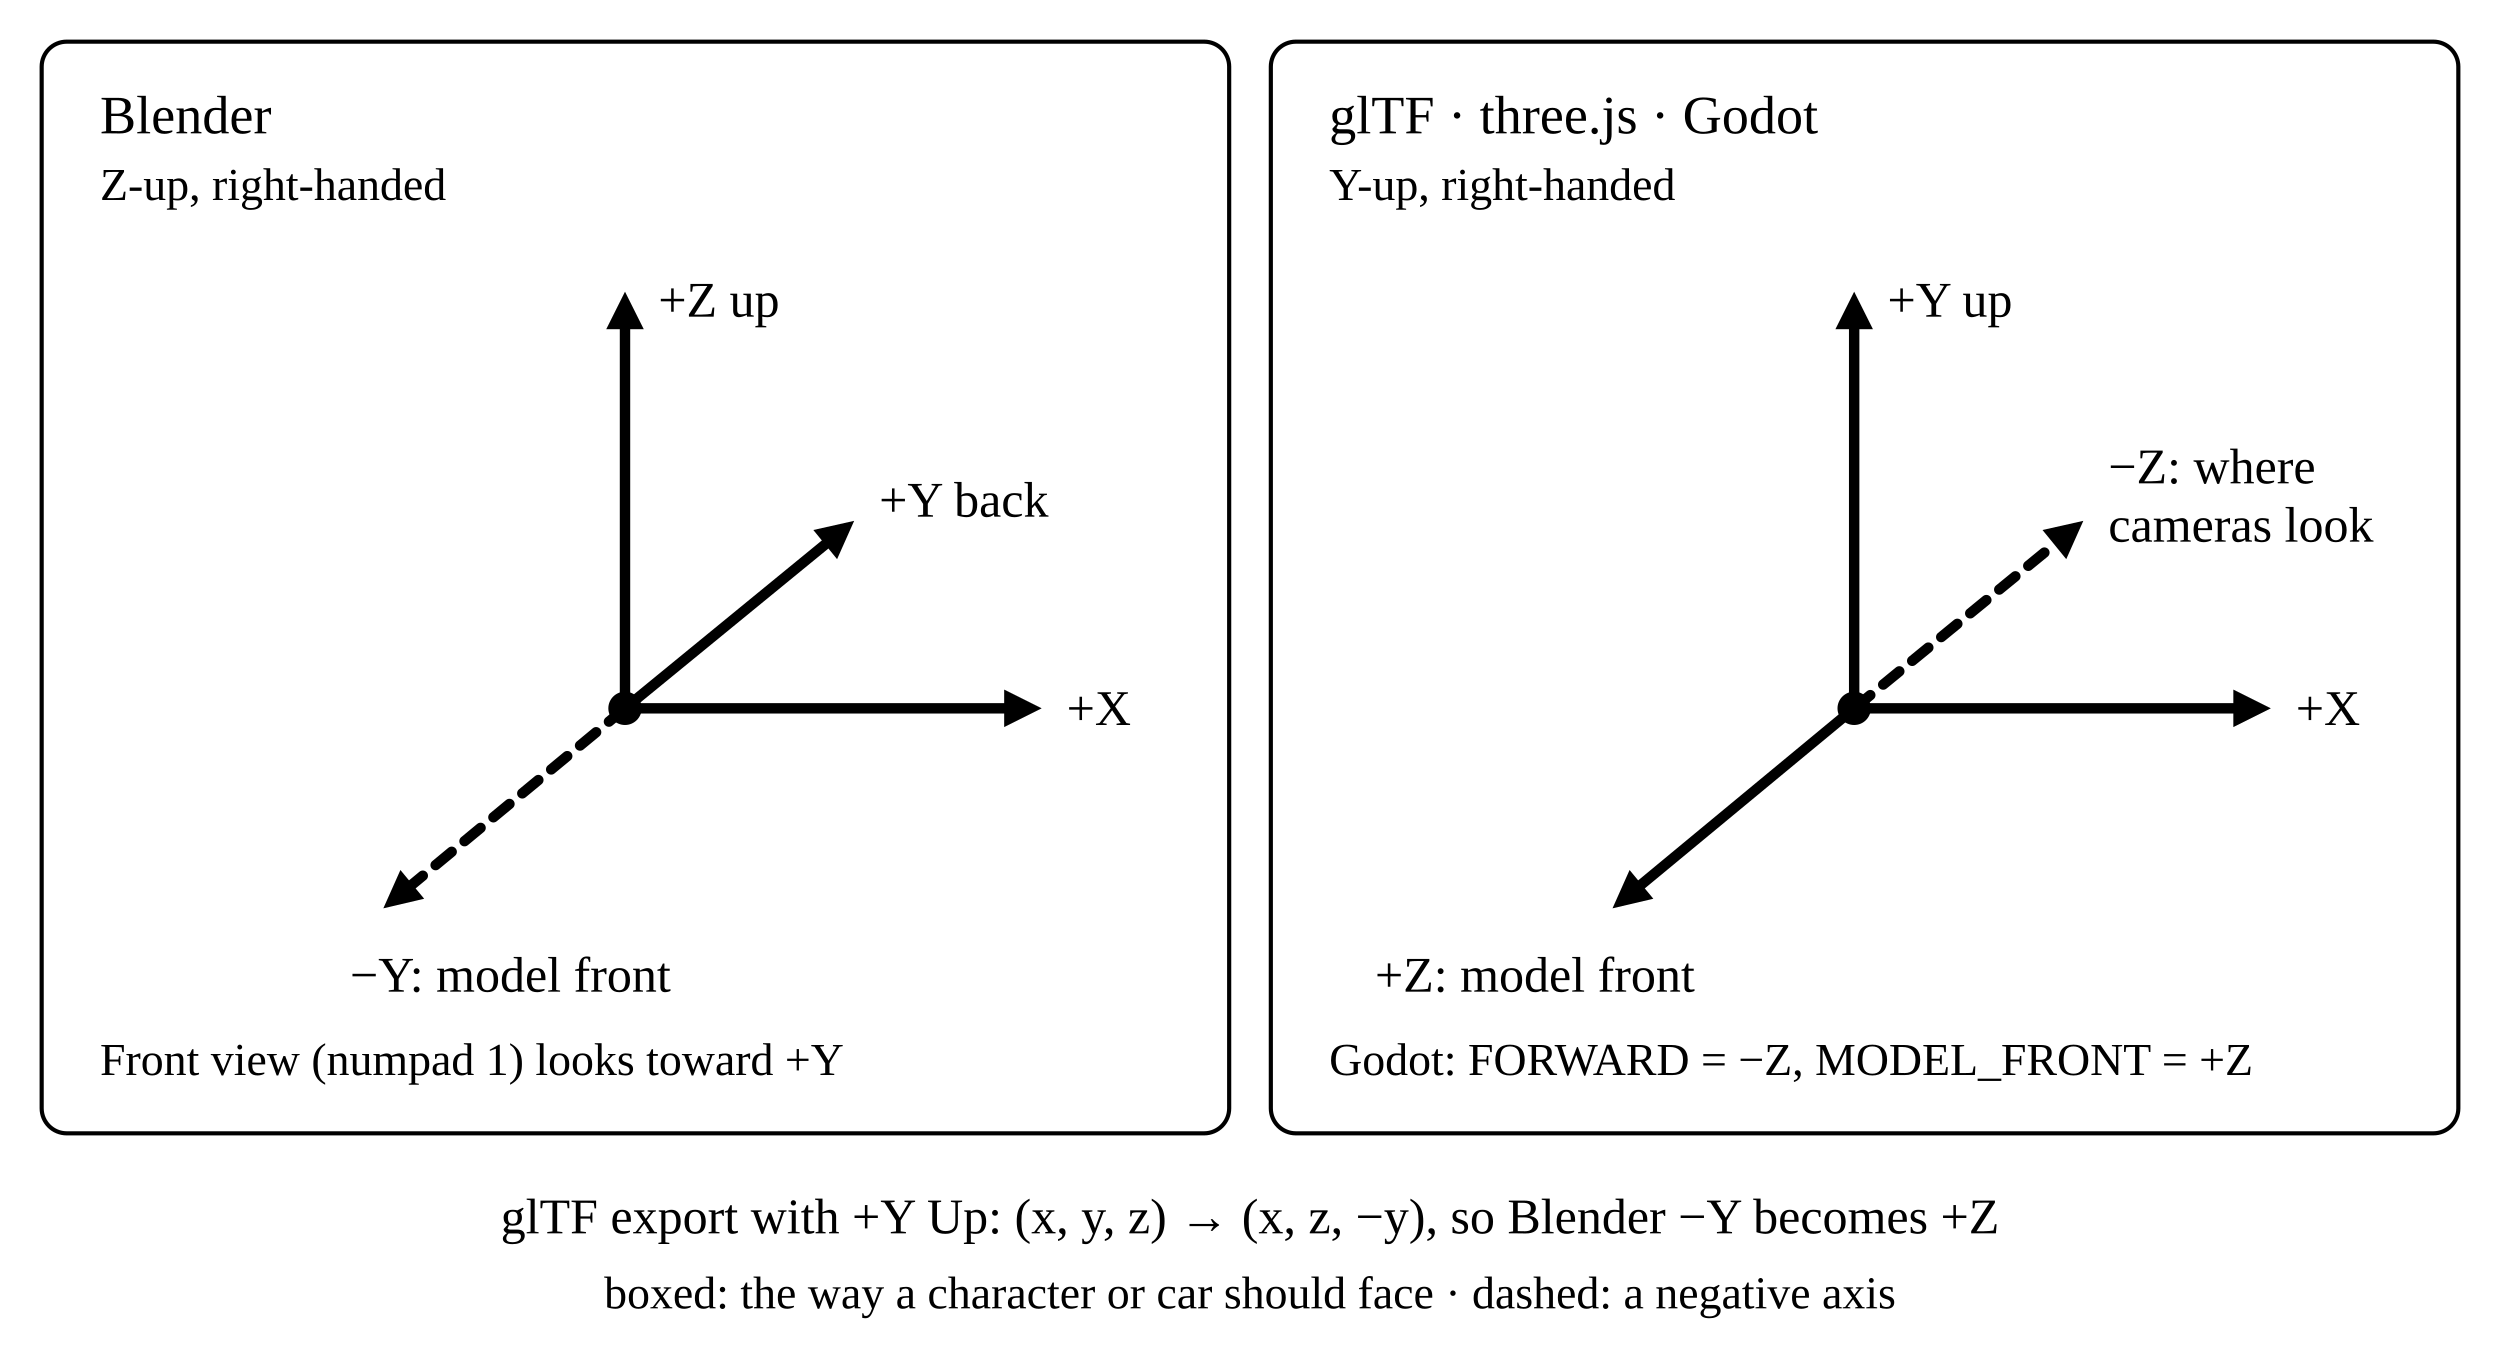
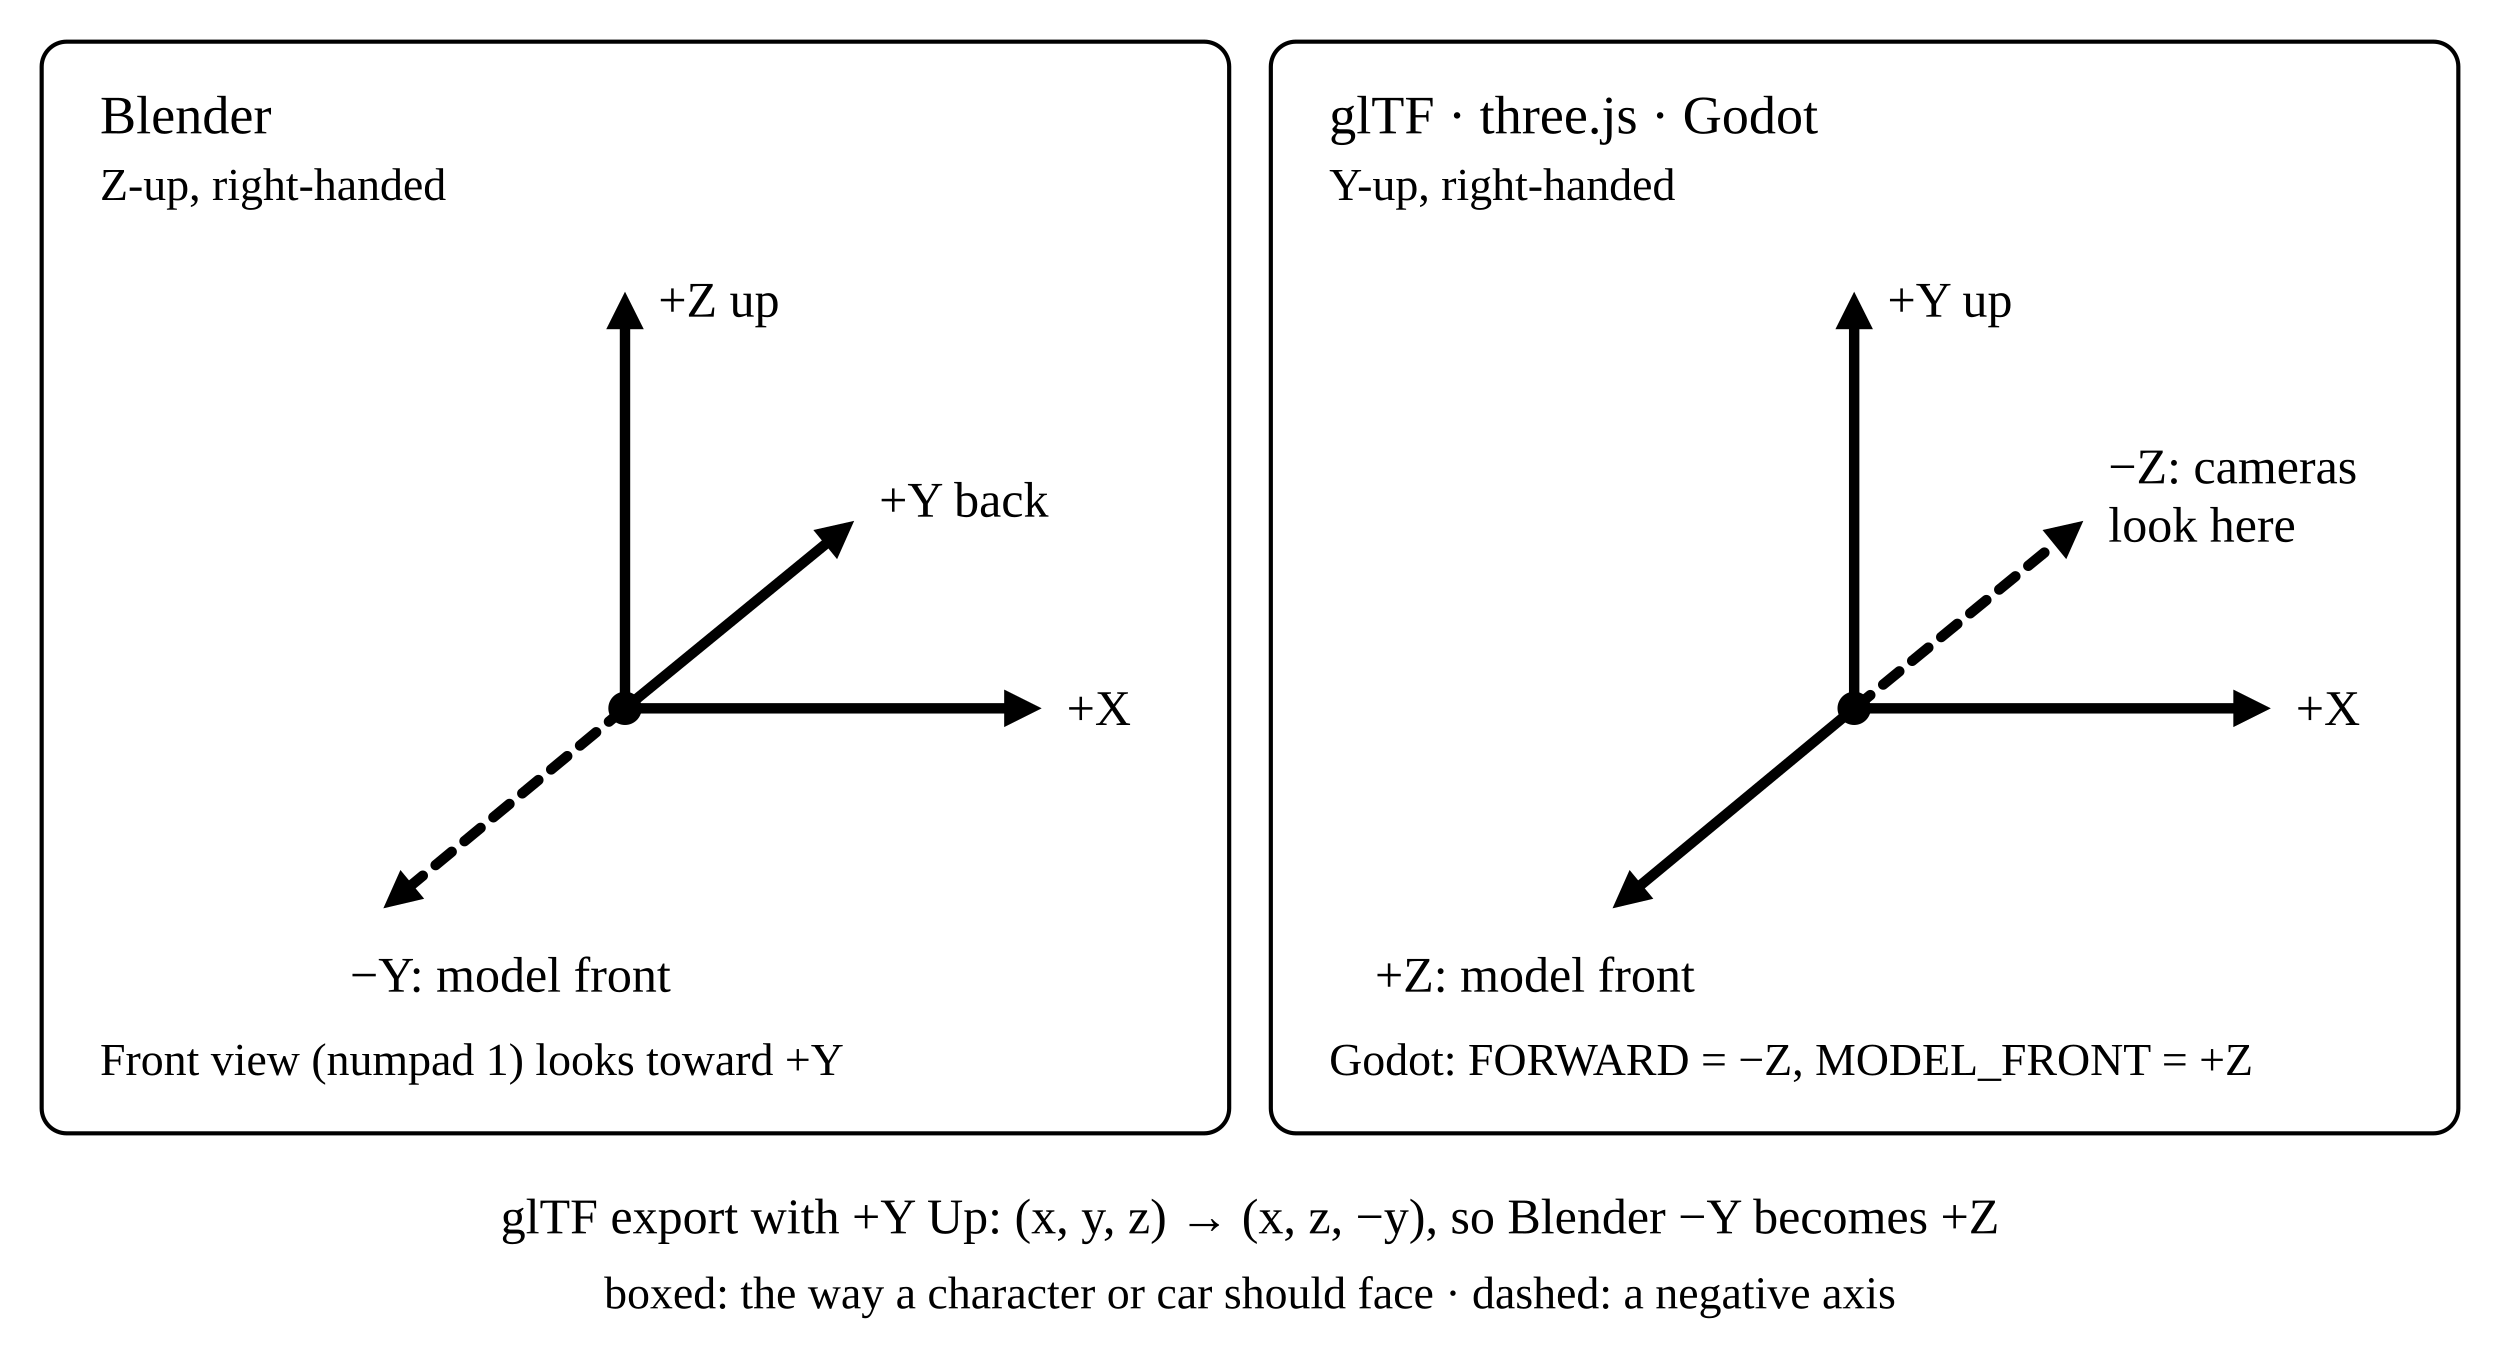
<svg xmlns="http://www.w3.org/2000/svg" viewBox="0 0 600 326" fill="none" stroke="currentColor">
  <rect class="d-muted" x="10" y="10" width="285" height="262" rx="6" />
  <rect class="d-muted" x="305" y="10" width="285" height="262" rx="6" />
  <path class="d-stroke-2" stroke-width="2.5" stroke-linecap="round" d="M150.0 170.0 L150.0 79.0" />
  <path class="d-fill-2" fill="currentColor" stroke="none" d="M150.0 70.0 L145.5 79.0 L154.5 79.0 Z" />
  <path class="d-stroke-0" stroke-width="2.5" stroke-linecap="round" d="M150.0 170.0 L241.0 170.0" />
  <path class="d-fill-0" fill="currentColor" stroke="none" d="M250.0 170.0 L241.0 165.5 L241.0 174.5 Z" />
  <path class="d-stroke-1" stroke-width="2.5" stroke-linecap="round" d="M150.0 170.0 L198.0 130.7" />
  <path class="d-fill-1" fill="currentColor" stroke="none" d="M205.0 125.0 L195.2 127.2 L200.9 134.2 Z" />
  <path class="d-stroke-1" stroke-width="2.5" stroke-linecap="round" stroke-dasharray="5 4" d="M150.0 170.0 L98.9 212.3" />
  <path class="d-fill-1" fill="currentColor" stroke="none" d="M92.0 218.0 L101.8 215.7 L96.1 208.8 Z" />
  <circle cx="150" cy="170" r="4" fill="currentColor" stroke="none" />
  <path class="d-stroke-1" stroke-width="2.5" stroke-linecap="round" d="M445.0 170.0 L445.0 79.0" />
  <path class="d-fill-1" fill="currentColor" stroke="none" d="M445.0 70.0 L440.5 79.0 L449.5 79.0 Z" />
  <path class="d-stroke-0" stroke-width="2.5" stroke-linecap="round" d="M445.0 170.0 L536.0 170.0" />
  <path class="d-fill-0" fill="currentColor" stroke="none" d="M545.0 170.0 L536.0 165.5 L536.0 174.5 Z" />
  <path class="d-stroke-2" stroke-width="2.5" stroke-linecap="round" d="M445.0 170.0 L393.9 212.3" />
  <path class="d-fill-2" fill="currentColor" stroke="none" d="M387.0 218.0 L396.8 215.7 L391.1 208.8 Z" />
  <path class="d-stroke-2" stroke-width="2.5" stroke-linecap="round" stroke-dasharray="5 4" d="M445.0 170.0 L493.0 130.7" />
  <path class="d-fill-2" fill="currentColor" stroke="none" d="M500.0 125.0 L490.2 127.2 L495.9 134.2 Z" />
  <circle cx="445" cy="170" r="4" fill="currentColor" stroke="none" />
  <rect class="d-chip" stroke="none" x="78" y="224" width="112" height="20" rx="4" />
  <rect class="d-chip" stroke="none" x="324" y="224" width="112" height="20" rx="4" />
  <g fill="currentColor" stroke="none" font-size="12">
    <text x="24" y="32" font-size="13">Blender</text>
    <text x="24" y="48" font-size="11" class="d-muted">Z-up, right-handed</text>
    <text x="158" y="76" class="d-fill-2">+Z up</text>
    <text x="256" y="174" class="d-fill-0">+X</text>
    <text x="211" y="124" class="d-fill-1">+Y back</text>
    <text x="84" y="238" class="d-fill-1">−Y: model front</text>
    <text x="24" y="258" font-size="11" class="d-muted">Front view (numpad 1) looks toward +Y</text>
    <text x="319" y="32" font-size="13">glTF · three.js · Godot</text>
    <text x="319" y="48" font-size="11" class="d-muted">Y-up, right-handed</text>
    <text x="453" y="76" class="d-fill-1">+Y up</text>
    <text x="551" y="174" class="d-fill-0">+X</text>
-     <text x="506" y="116" class="d-fill-2">−Z: where</text>
-     <text x="506" y="130" class="d-fill-2">cameras look</text>
+     <text x="506" y="116" class="d-fill-2">−Z: cameras</text>
+     <text x="506" y="130" class="d-fill-2">look here</text>
    <text x="330" y="238" class="d-fill-2">+Z: model front</text>
    <text x="319" y="258" font-size="11" class="d-muted">Godot: FORWARD = −Z, MODEL_FRONT = +Z</text>
    <text x="300" y="296" text-anchor="middle" font-size="12">glTF export with +Y Up: (x, y, z) → (x, z, −y), so Blender −Y becomes +Z</text>
    <text x="300" y="314" text-anchor="middle" font-size="11" class="d-muted">boxed: the way a character or car should face · dashed: a negative axis</text>
  </g>
</svg>
